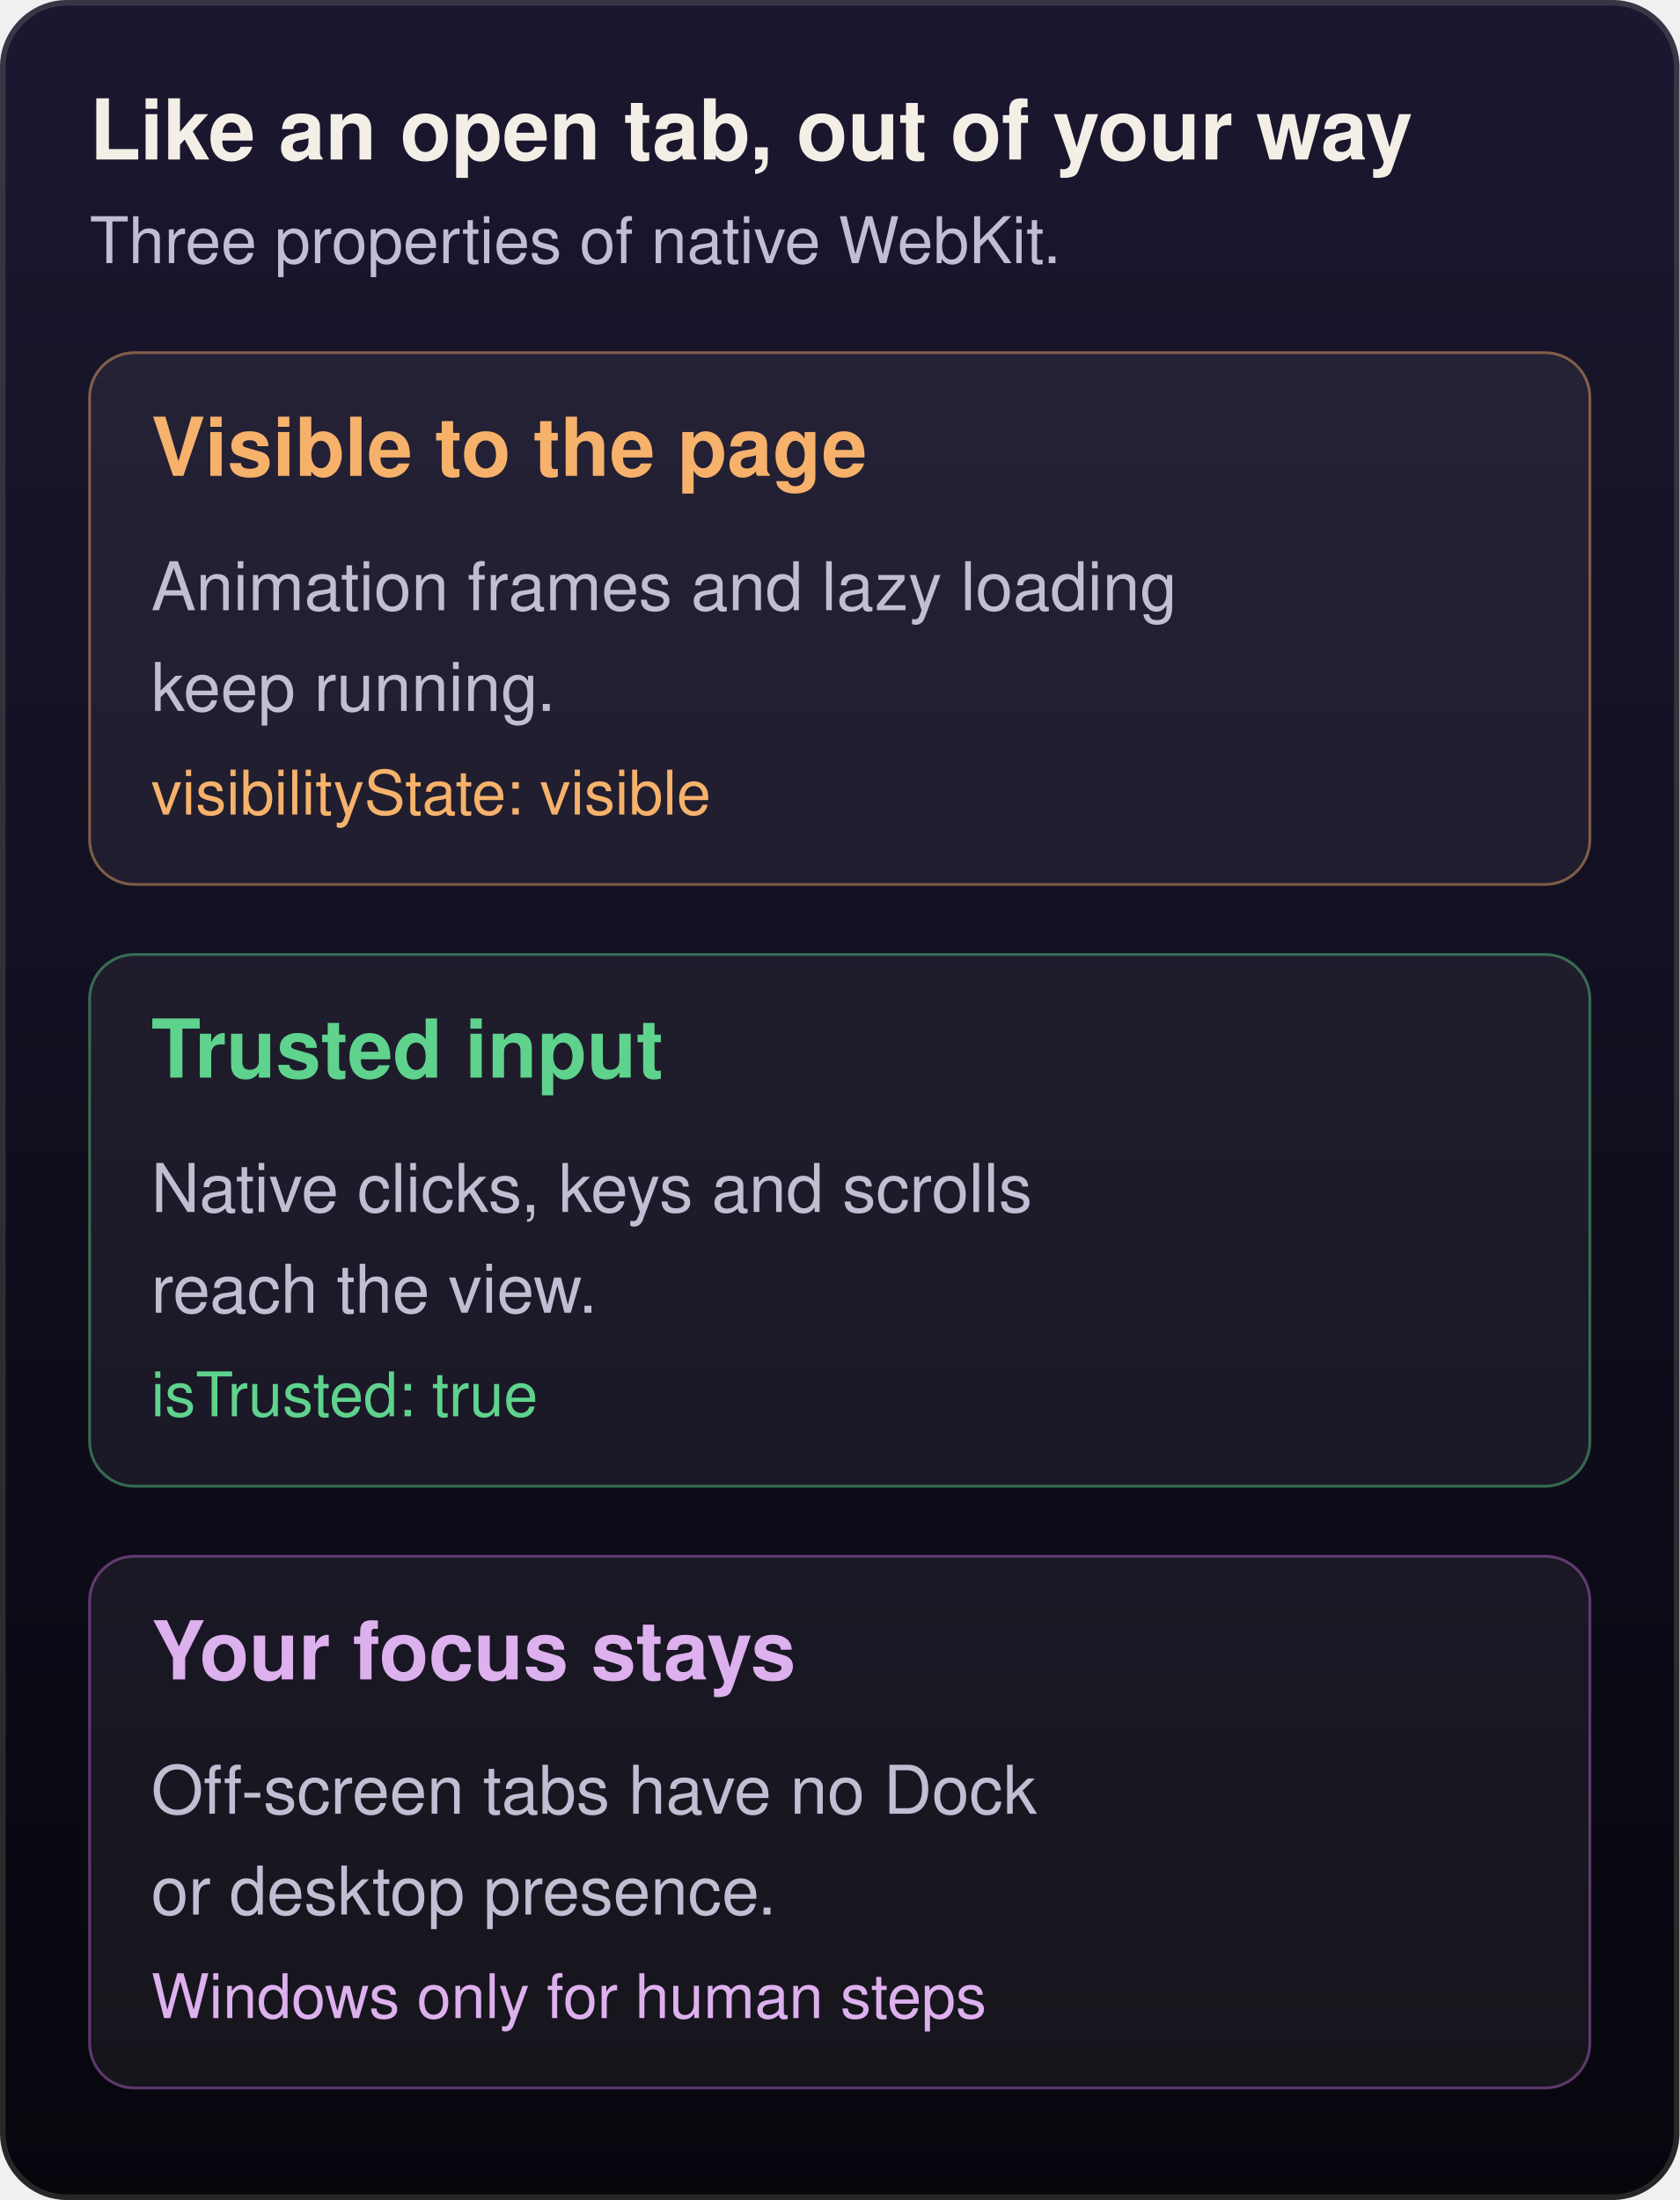
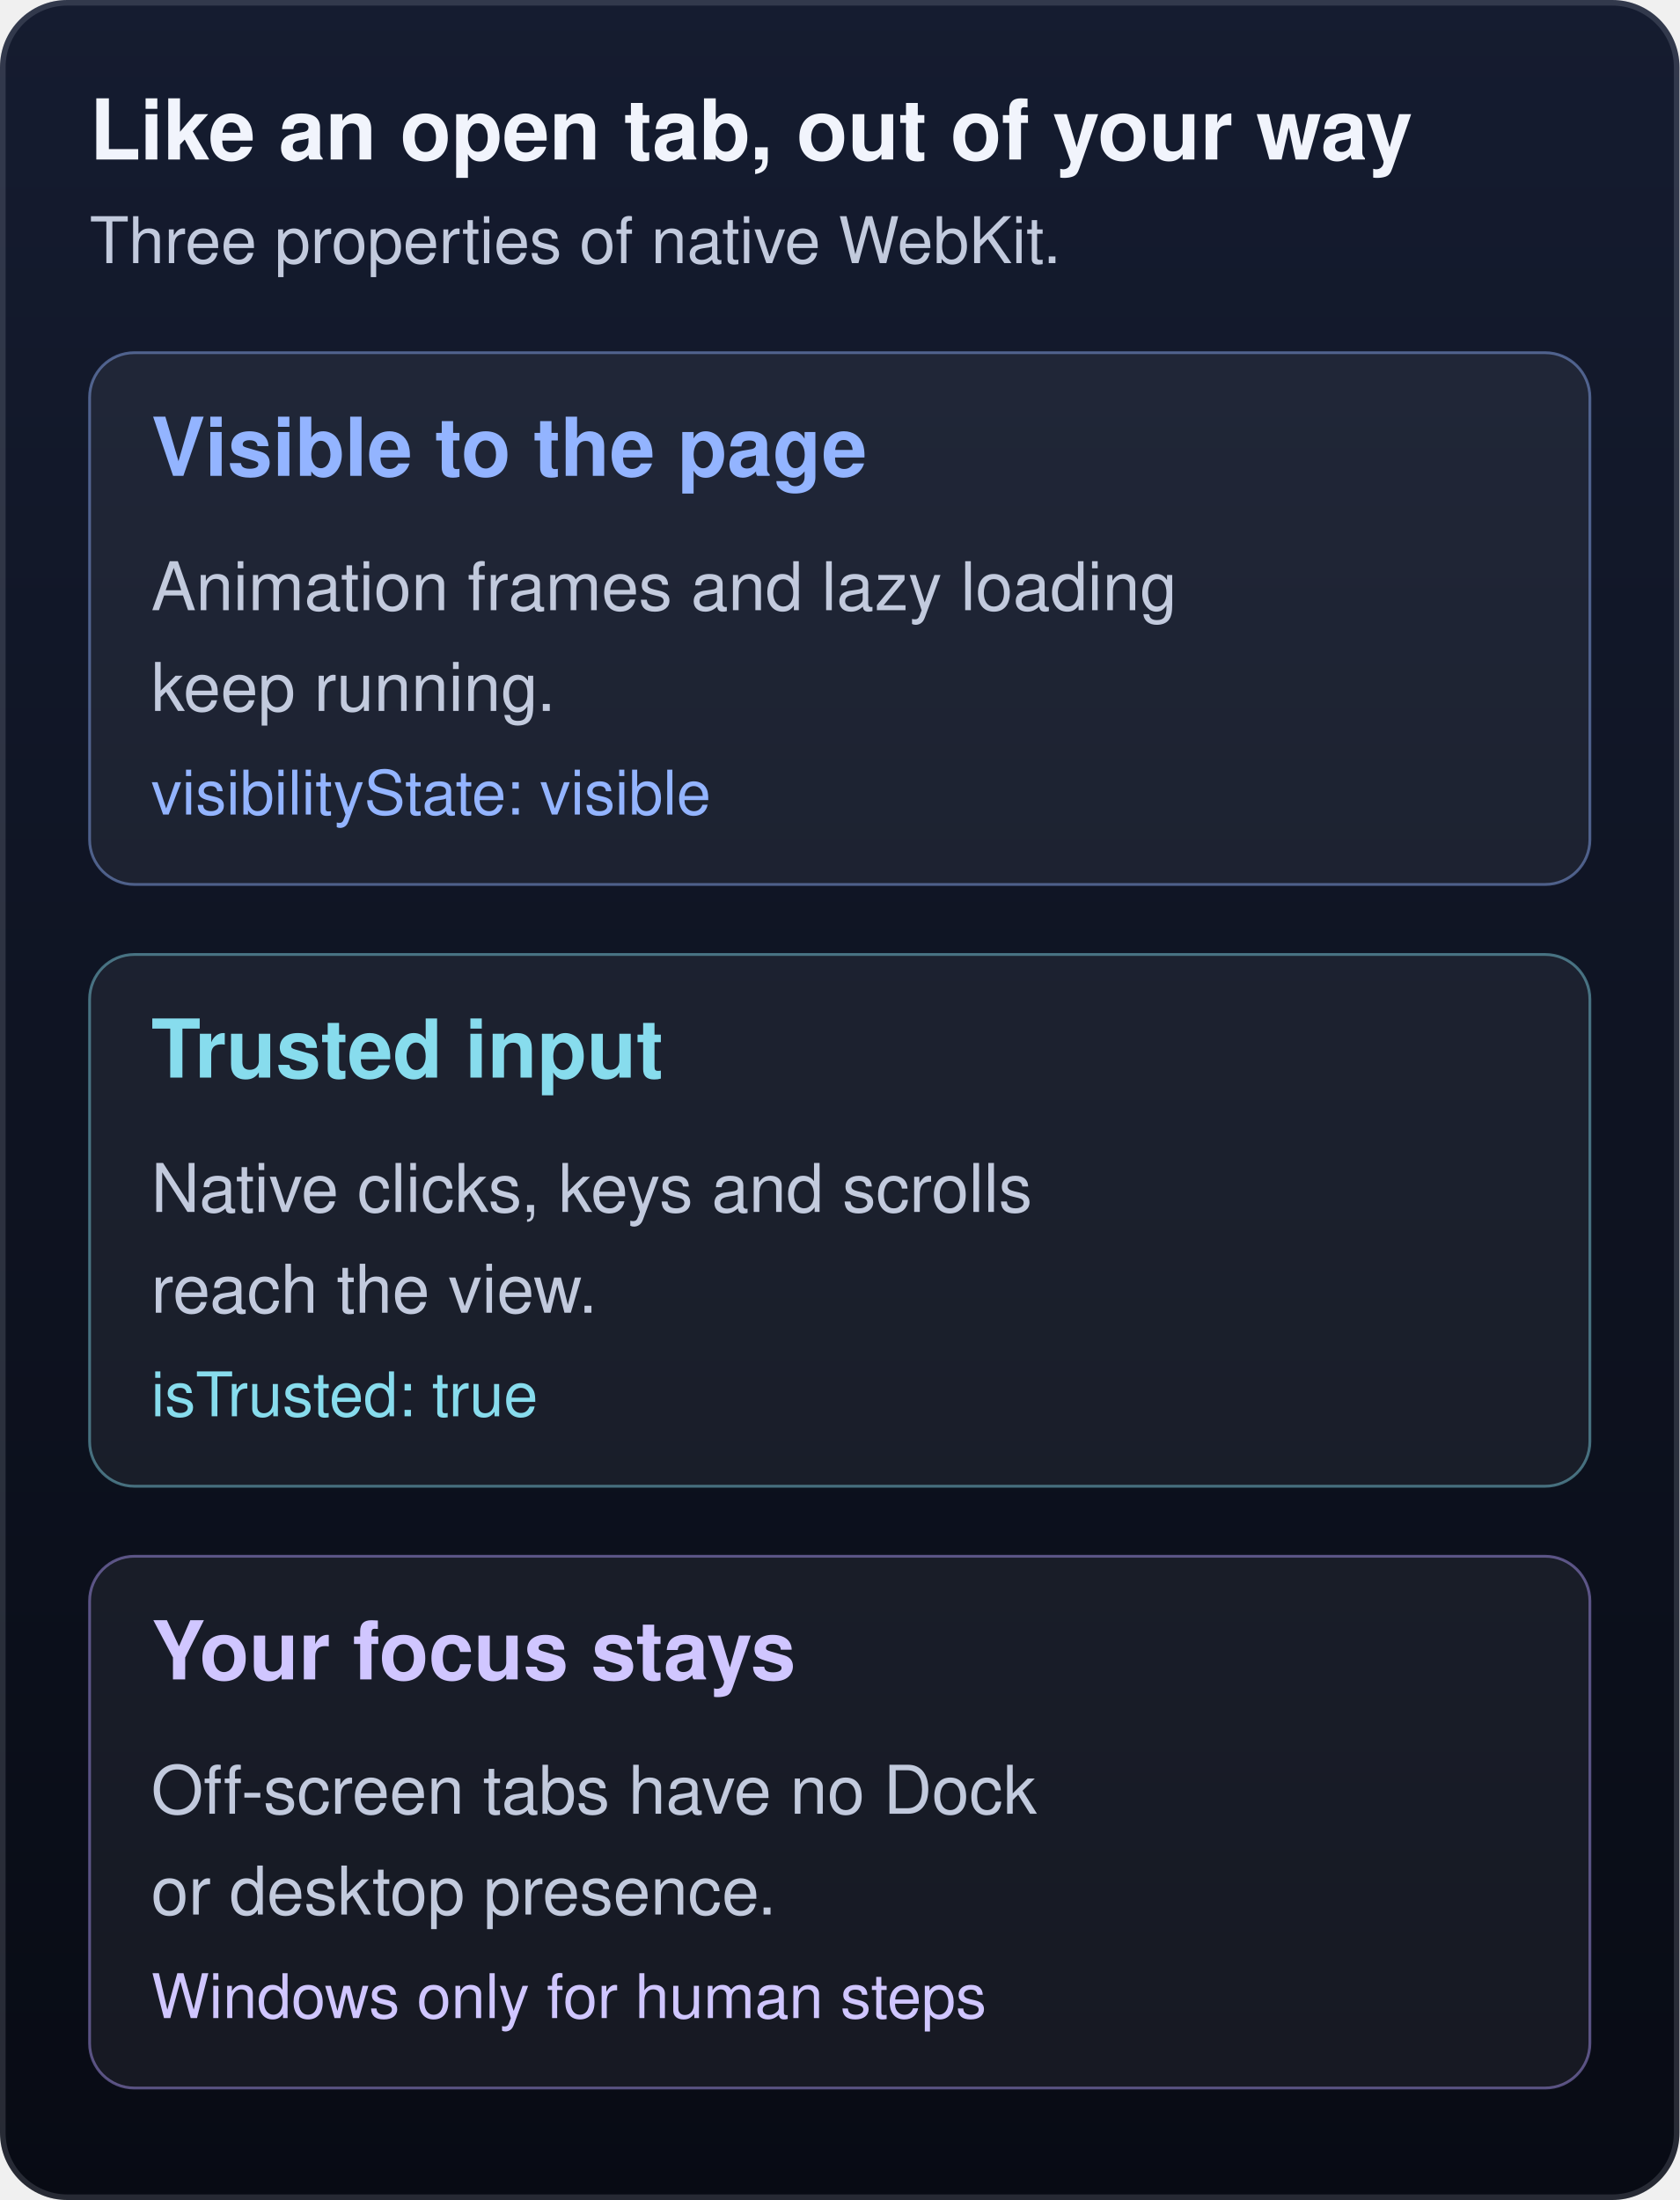
<svg xmlns="http://www.w3.org/2000/svg" viewBox="0 0 600 786" role="img" aria-labelledby="title desc">
  <defs>
    <linearGradient id="sky" x2="0" y2="1">
-       <stop stop-color="#1b1730" />
-       <stop offset="1" stop-color="#07060d" />
+       <stop stop-color="#151c30" />
+       <stop offset="1" stop-color="#080b14" />
    </linearGradient>
  </defs>
  <rect width="600" height="786" rx="24" fill="url(#sky)" />
-   <rect x="1" y="1" width="598" height="784" rx="23" fill="none" stroke="#fff1d2" stroke-opacity=".14" stroke-width="2" />
-   <text x="32" y="57" fill="#f4efe6" font-family="-apple-system, BlinkMacSystemFont, 'SF Pro Display', 'Segoe UI', Helvetica, Arial, sans-serif" font-size="30" font-weight="600">Like an open tab, out of your way</text>
-   <text x="32" y="94" fill="#c3bdd3" font-family="-apple-system, BlinkMacSystemFont, 'SF Pro Display', 'Segoe UI', Helvetica, Arial, sans-serif" font-size="23">Three properties of native WebKit.</text>
+   <rect x="1" y="1" width="598" height="784" rx="23" fill="none" stroke="#e8edff" stroke-opacity=".14" stroke-width="2" />
+   <text x="32" y="57" fill="#f1f4fc" font-family="-apple-system, BlinkMacSystemFont, 'SF Pro Display', 'Segoe UI', Helvetica, Arial, sans-serif" font-size="30" font-weight="600">Like an open tab, out of your way</text>
+   <text x="32" y="94" fill="#c2cadd" font-family="-apple-system, BlinkMacSystemFont, 'SF Pro Display', 'Segoe UI', Helvetica, Arial, sans-serif" font-size="23">Three properties of native WebKit.</text>
  <g font-family="-apple-system, BlinkMacSystemFont, 'SF Pro Display', 'Segoe UI', Helvetica, Arial, sans-serif">
    <g transform="translate(32 126)">
-       <rect width="536" height="190" rx="16" fill="#ffffff" fill-opacity=".055" stroke="#f6b26b" stroke-opacity=".45" />
-       <text x="22" y="44" fill="#f6b26b" font-size="29" font-weight="600">Visible to the page</text>
-       <text x="22" y="92" fill="#c3bdd3" font-size="24">Animation frames and lazy loading</text>
-       <text x="22" y="128" fill="#c3bdd3" font-size="24">keep running.</text>
-       <text x="22" y="165" fill="#f6b26b" font-size="22">visibilityState: visible</text>
+       <rect width="536" height="190" rx="16" fill="#ffffff" fill-opacity=".055" stroke="#93b4ff" stroke-opacity=".45" />
+       <text x="22" y="44" fill="#93b4ff" font-size="29" font-weight="600">Visible to the page</text>
+       <text x="22" y="92" fill="#c2cadd" font-size="24">Animation frames and lazy loading</text>
+       <text x="22" y="128" fill="#c2cadd" font-size="24">keep running.</text>
+       <text x="22" y="165" fill="#93b4ff" font-size="22">visibilityState: visible</text>
    </g>
    <g transform="translate(32 341)">
-       <rect width="536" height="190" rx="16" fill="#ffffff" fill-opacity=".055" stroke="#5fd38d" stroke-opacity=".45" />
-       <text x="22" y="44" fill="#5fd38d" font-size="29" font-weight="600">Trusted input</text>
-       <text x="22" y="92" fill="#c3bdd3" font-size="24">Native clicks, keys and scrolls</text>
-       <text x="22" y="128" fill="#c3bdd3" font-size="24">reach the view.</text>
-       <text x="22" y="165" fill="#5fd38d" font-size="22">isTrusted: true</text>
+       <rect width="536" height="190" rx="16" fill="#ffffff" fill-opacity=".055" stroke="#87dced" stroke-opacity=".45" />
+       <text x="22" y="44" fill="#87dced" font-size="29" font-weight="600">Trusted input</text>
+       <text x="22" y="92" fill="#c2cadd" font-size="24">Native clicks, keys and scrolls</text>
+       <text x="22" y="128" fill="#c2cadd" font-size="24">reach the view.</text>
+       <text x="22" y="165" fill="#87dced" font-size="22">isTrusted: true</text>
    </g>
    <g transform="translate(32 556)">
-       <rect width="536" height="190" rx="16" fill="#ffffff" fill-opacity=".055" stroke="#c06bd6" stroke-opacity=".45" />
-       <text x="22" y="44" fill="#ddb0ee" font-size="29" font-weight="600">Your focus stays</text>
-       <text x="22" y="92" fill="#c3bdd3" font-size="24">Off-screen tabs have no Dock</text>
-       <text x="22" y="128" fill="#c3bdd3" font-size="24">or desktop presence.</text>
-       <text x="22" y="165" fill="#ddb0ee" font-size="22">Windows only for human steps</text>
+       <rect width="536" height="190" rx="16" fill="#ffffff" fill-opacity=".055" stroke="#b5a1ff" stroke-opacity=".45" />
+       <text x="22" y="44" fill="#d0c6ff" font-size="29" font-weight="600">Your focus stays</text>
+       <text x="22" y="92" fill="#c2cadd" font-size="24">Off-screen tabs have no Dock</text>
+       <text x="22" y="128" fill="#c2cadd" font-size="24">or desktop presence.</text>
+       <text x="22" y="165" fill="#d0c6ff" font-size="22">Windows only for human steps</text>
    </g>
  </g>
</svg>
